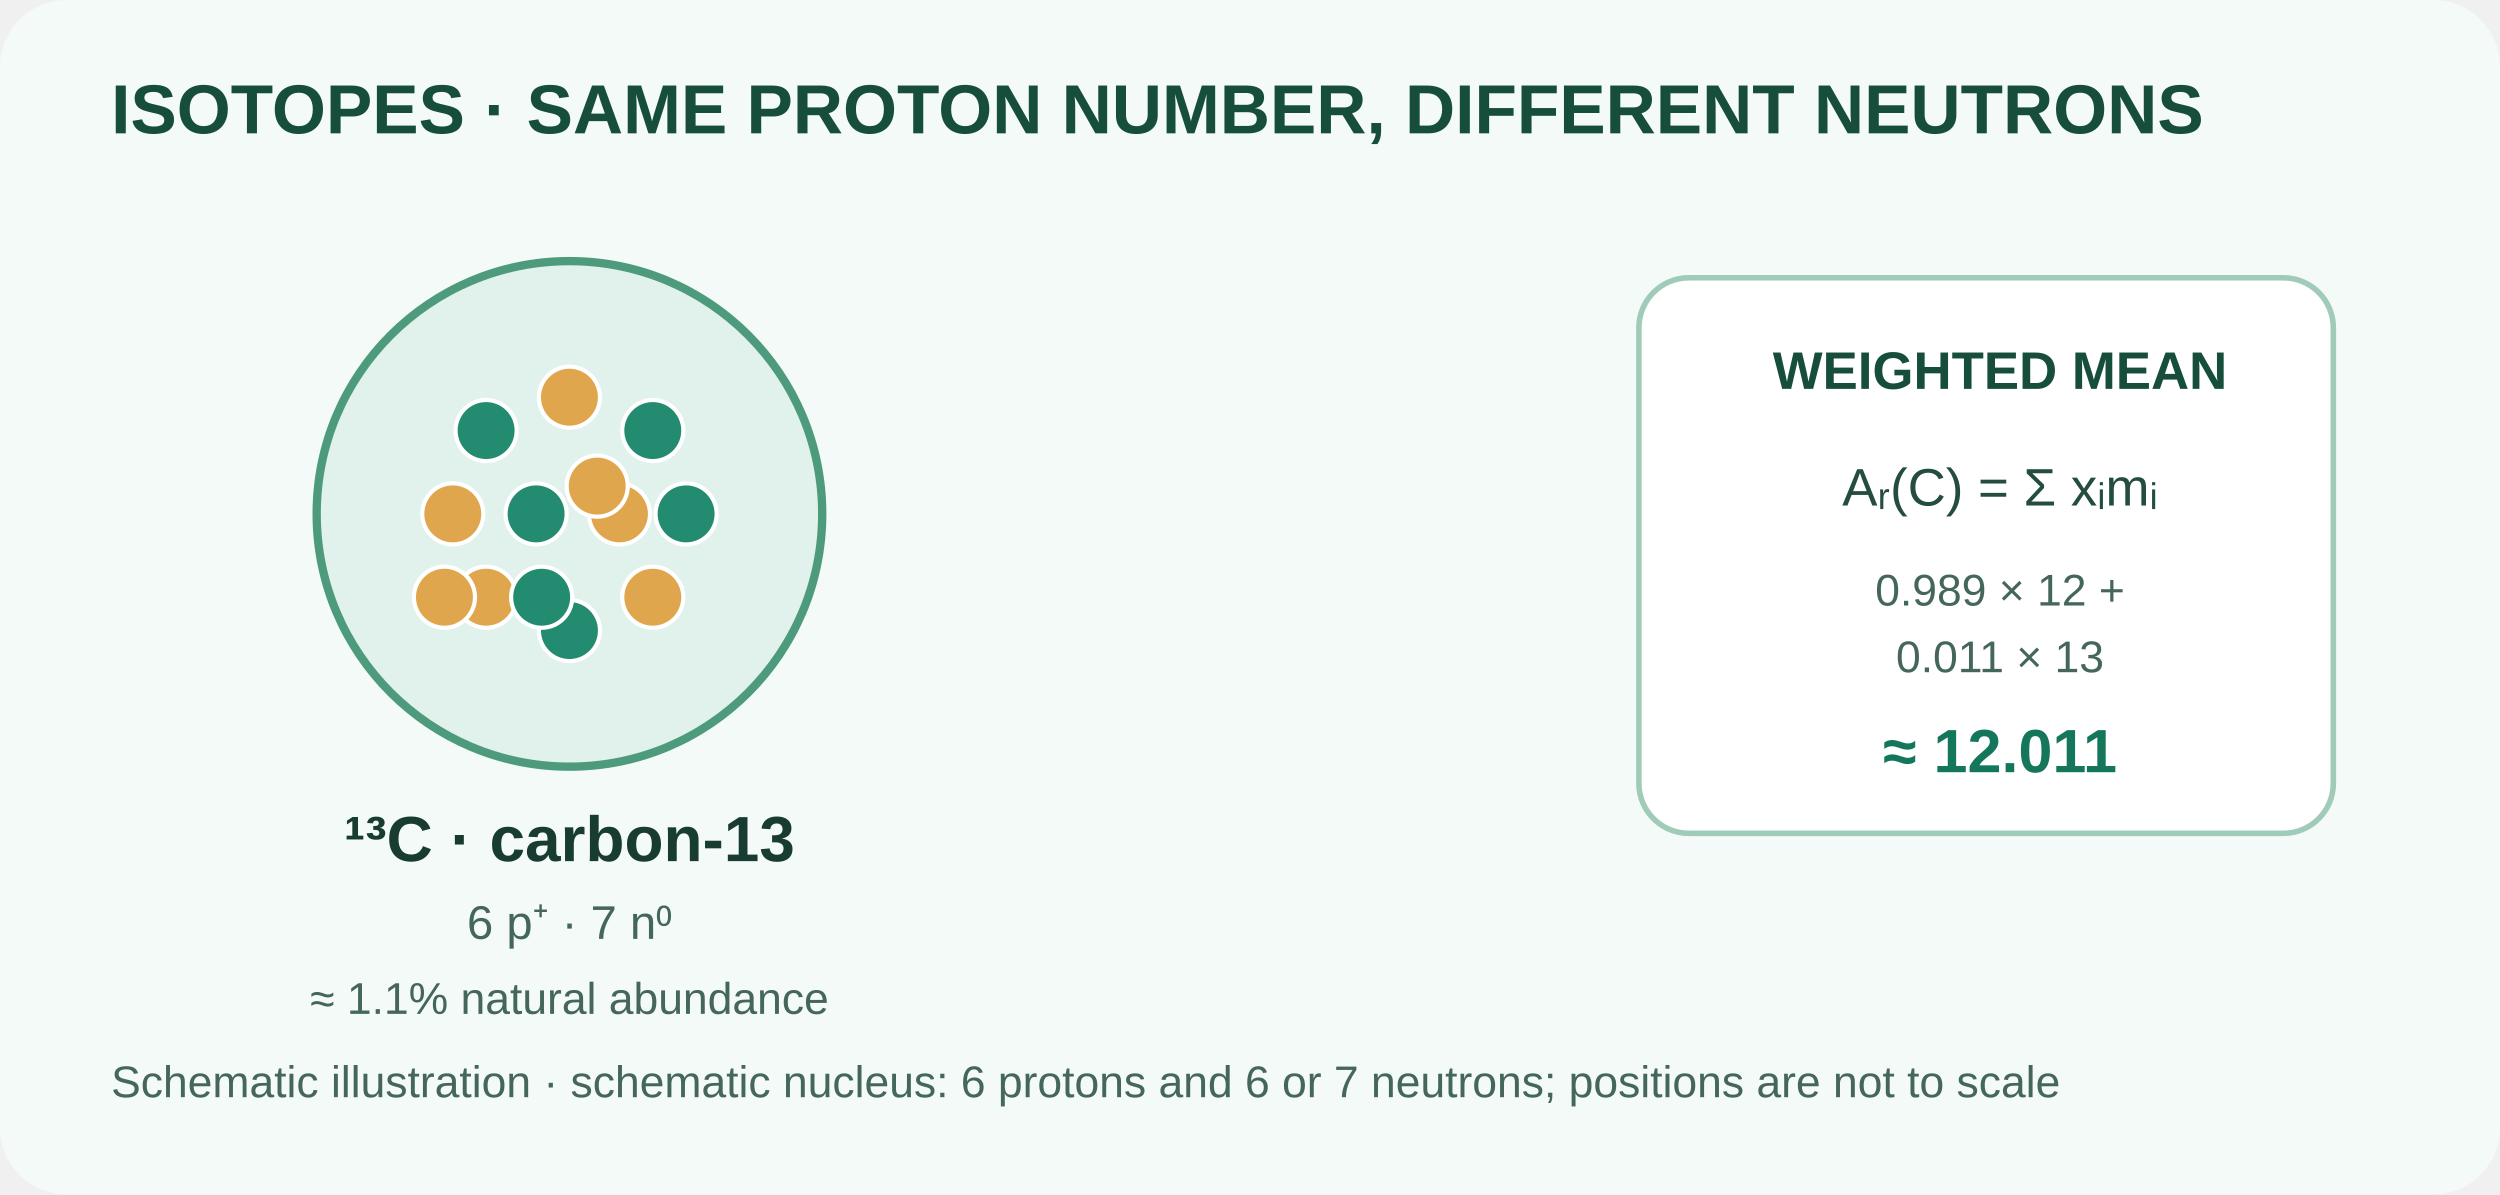
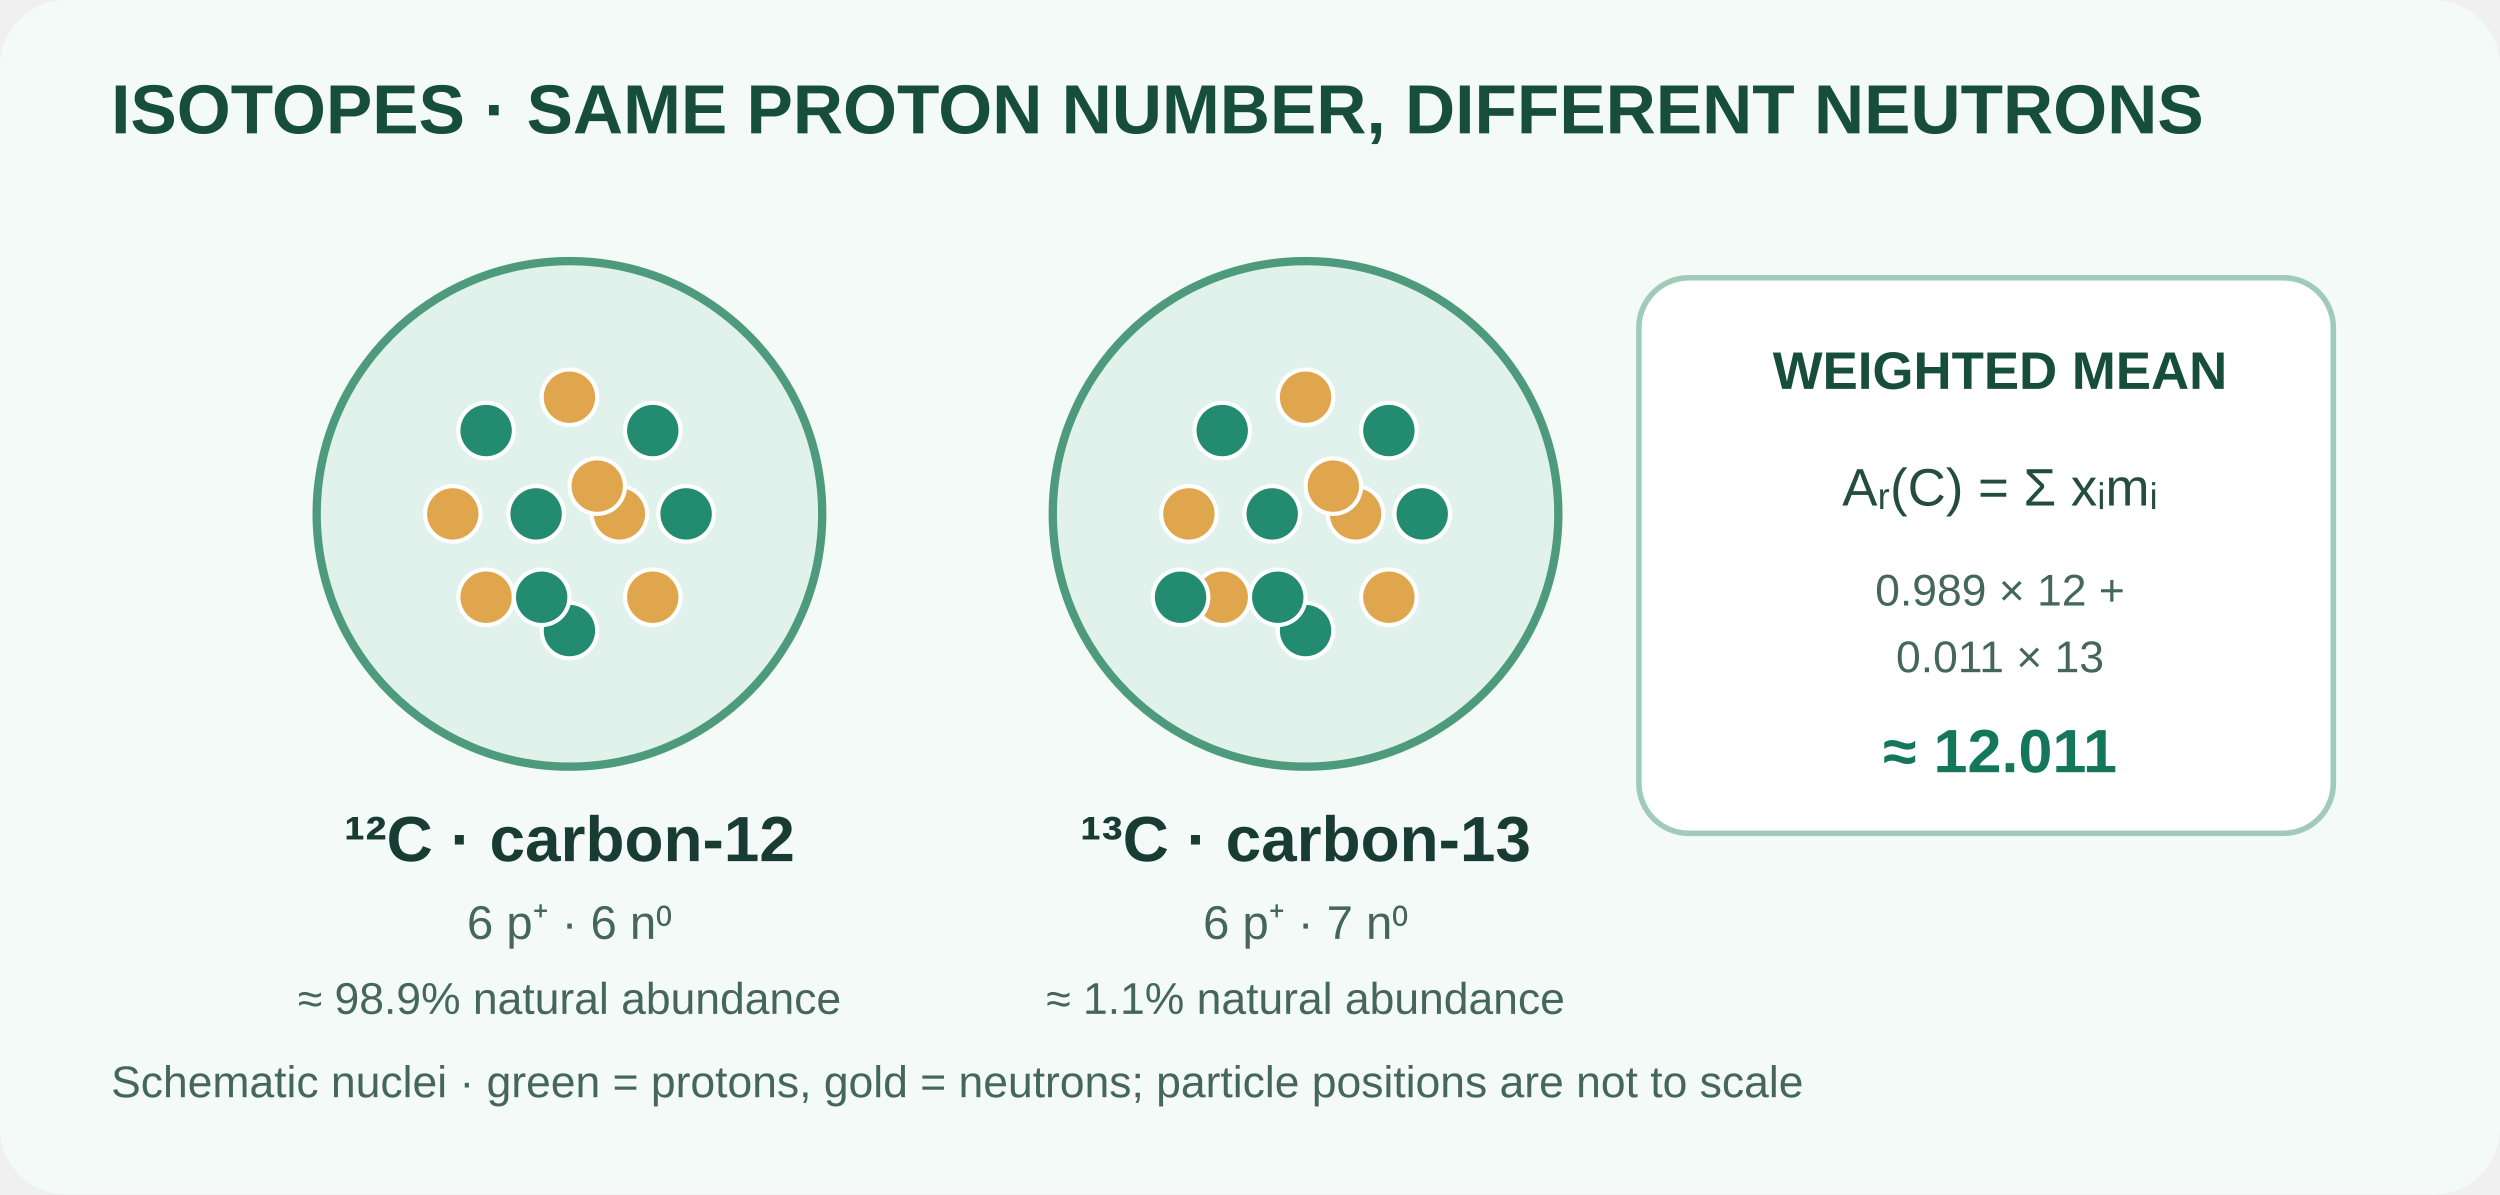
<svg xmlns="http://www.w3.org/2000/svg" viewBox="0 0 900 430" role="img" aria-labelledby="t d">
  <rect width="900" height="430" rx="24" fill="#f3faf7" />
  <text x="40" y="48" fill="#164e3b" font-family="Arial" font-size="25" font-weight="700">ISOTOPES · SAME PROTON NUMBER, DIFFERENT NEUTRONS</text>
  <g font-family="Arial" text-anchor="middle">
    <g transform="translate(205 185)">
      <circle r="91" fill="#e1f1eb" stroke="#4d9b7c" stroke-width="3" />
-       <circle cx="-30" cy="-30" r="11" fill="#238b70" stroke="#fff" stroke-width="1.5" />
-       <circle cx="0" cy="-42" r="11" fill="#e0a64d" stroke="#fff" stroke-width="1.5" />
-       <circle cx="30" cy="-30" r="11" fill="#238b70" stroke="#fff" stroke-width="1.5" />
-       <circle cx="-42" cy="0" r="11" fill="#e0a64d" stroke="#fff" stroke-width="1.5" />
-       <circle cx="-12" cy="0" r="11" fill="#238b70" stroke="#fff" stroke-width="1.5" />
-       <circle cx="18" cy="0" r="11" fill="#e0a64d" stroke="#fff" stroke-width="1.5" />
-       <circle cx="42" cy="0" r="11" fill="#238b70" stroke="#fff" stroke-width="1.5" />
-       <circle cx="-30" cy="30" r="11" fill="#e0a64d" stroke="#fff" stroke-width="1.5" />
-       <circle cx="0" cy="42" r="11" fill="#238b70" stroke="#fff" stroke-width="1.5" />
-       <circle cx="30" cy="30" r="11" fill="#e0a64d" stroke="#fff" stroke-width="1.5" />
-       <circle cx="-10" cy="30" r="11" fill="#238b70" stroke="#fff" stroke-width="1.5" />
-       <circle cx="10" cy="-10" r="11" fill="#e0a64d" stroke="#fff" stroke-width="1.5" />
-       <circle cx="-45" cy="30" r="11" fill="#e0a64d" stroke="#fff" stroke-width="1.5" />
+       <circle cx="-30" cy="-30" r="10" fill="#238b70" stroke="#fff" stroke-width="1.5" />
+       <circle cx="0" cy="-42" r="10" fill="#e0a64d" stroke="#fff" stroke-width="1.5" />
+       <circle cx="30" cy="-30" r="10" fill="#238b70" stroke="#fff" stroke-width="1.5" />
+       <circle cx="-42" cy="0" r="10" fill="#e0a64d" stroke="#fff" stroke-width="1.5" />
+       <circle cx="-12" cy="0" r="10" fill="#238b70" stroke="#fff" stroke-width="1.5" />
+       <circle cx="18" cy="0" r="10" fill="#e0a64d" stroke="#fff" stroke-width="1.5" />
+       <circle cx="42" cy="0" r="10" fill="#238b70" stroke="#fff" stroke-width="1.5" />
+       <circle cx="-30" cy="30" r="10" fill="#e0a64d" stroke="#fff" stroke-width="1.5" />
+       <circle cx="0" cy="42" r="10" fill="#238b70" stroke="#fff" stroke-width="1.5" />
+       <circle cx="30" cy="30" r="10" fill="#e0a64d" stroke="#fff" stroke-width="1.5" />
+       <circle cx="-10" cy="30" r="10" fill="#238b70" stroke="#fff" stroke-width="1.5" />
+       <circle cx="10" cy="-10" r="10" fill="#e0a64d" stroke="#fff" stroke-width="1.5" />
+       <text y="125" font-size="23" font-weight="700" fill="#183c31">¹²C · carbon-12</text>
+       <text y="153" font-size="17" fill="#45665b">6 p⁺ · 6 n⁰</text>
+       <text y="180" font-size="16" fill="#45665b">≈ 98.9% natural abundance</text>
+     </g>
+     <g transform="translate(470 185)">
+       <circle r="91" fill="#e1f1eb" stroke="#4d9b7c" stroke-width="3" />
+       <circle cx="-30" cy="-30" r="10" fill="#238b70" stroke="#fff" stroke-width="1.5" />
+       <circle cx="0" cy="-42" r="10" fill="#e0a64d" stroke="#fff" stroke-width="1.5" />
+       <circle cx="30" cy="-30" r="10" fill="#238b70" stroke="#fff" stroke-width="1.5" />
+       <circle cx="-42" cy="0" r="10" fill="#e0a64d" stroke="#fff" stroke-width="1.5" />
+       <circle cx="-12" cy="0" r="10" fill="#238b70" stroke="#fff" stroke-width="1.5" />
+       <circle cx="18" cy="0" r="10" fill="#e0a64d" stroke="#fff" stroke-width="1.5" />
+       <circle cx="42" cy="0" r="10" fill="#238b70" stroke="#fff" stroke-width="1.5" />
+       <circle cx="-30" cy="30" r="10" fill="#e0a64d" stroke="#fff" stroke-width="1.5" />
+       <circle cx="0" cy="42" r="10" fill="#238b70" stroke="#fff" stroke-width="1.5" />
+       <circle cx="30" cy="30" r="10" fill="#e0a64d" stroke="#fff" stroke-width="1.5" />
+       <circle cx="-10" cy="30" r="10" fill="#238b70" stroke="#fff" stroke-width="1.5" />
+       <circle cx="10" cy="-10" r="10" fill="#e0a64d" stroke="#fff" stroke-width="1.5" />
+       <circle cx="-45" cy="30" r="10" fill="#238b70" stroke="#fff" stroke-width="1.5" />
      <text y="125" font-size="23" font-weight="700" fill="#183c31">¹³C · carbon-13</text>
      <text y="153" font-size="17" fill="#45665b">6 p⁺ · 7 n⁰</text>
      <text y="180" font-size="16" fill="#45665b">≈ 1.1% natural abundance</text>
    </g>
    <g transform="translate(720 190)">
      <rect x="-130" y="-90" width="250" height="200" rx="18" fill="#fff" stroke="#9fcbb8" stroke-width="2" />
      <text y="-50" font-size="19" font-weight="700" fill="#164e3b">WEIGHTED MEAN</text>
      <text y="-8" font-size="19" fill="#244d40">Aᵣ(C) = Σ xᵢmᵢ</text>
      <text y="28" font-size="16" fill="#45665b">0.989 × 12 +</text>
      <text y="52" font-size="16" fill="#45665b">0.011 × 13</text>
      <text y="88" font-size="22" font-weight="700" fill="#14765a">≈ 12.011</text>
    </g>
  </g>
-   <text x="40" y="395" font-family="Arial" font-size="16" fill="#45665b">Schematic illustration · schematic nucleus: 6 protons and 6 or 7 neutrons; positions are not to scale</text>
+   <text x="40" y="395" font-family="Arial" font-size="16" fill="#45665b">Schematic nuclei · green = protons, gold = neutrons; particle positions are not to scale</text>
</svg>
